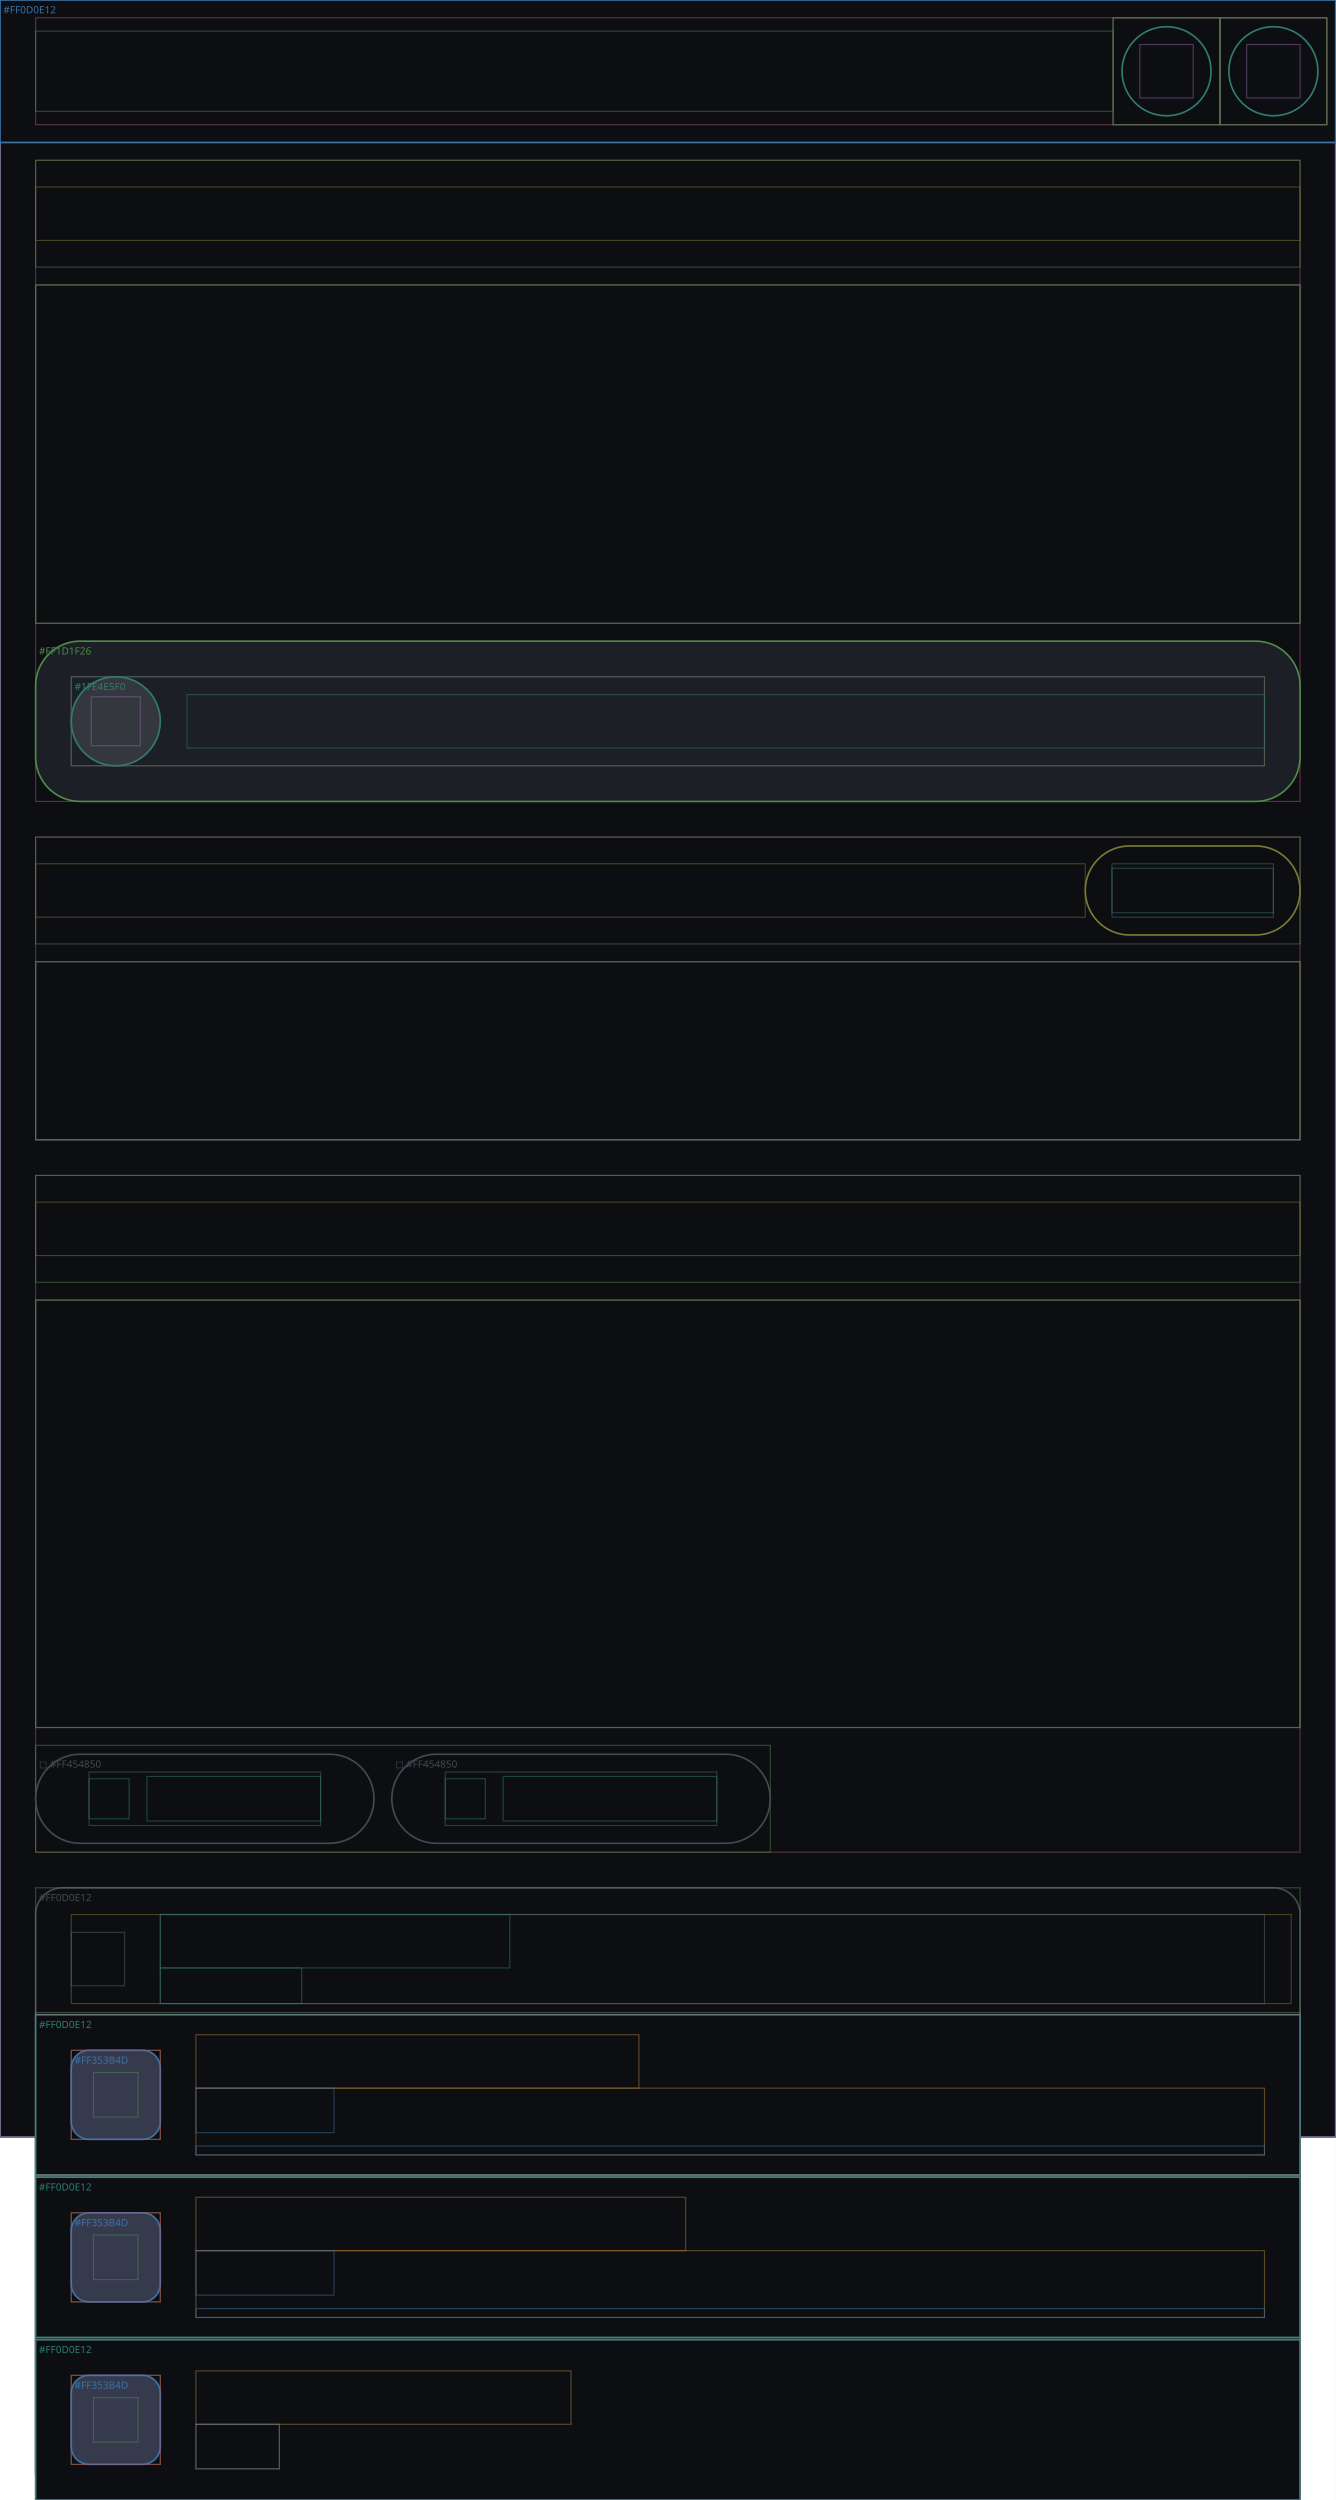
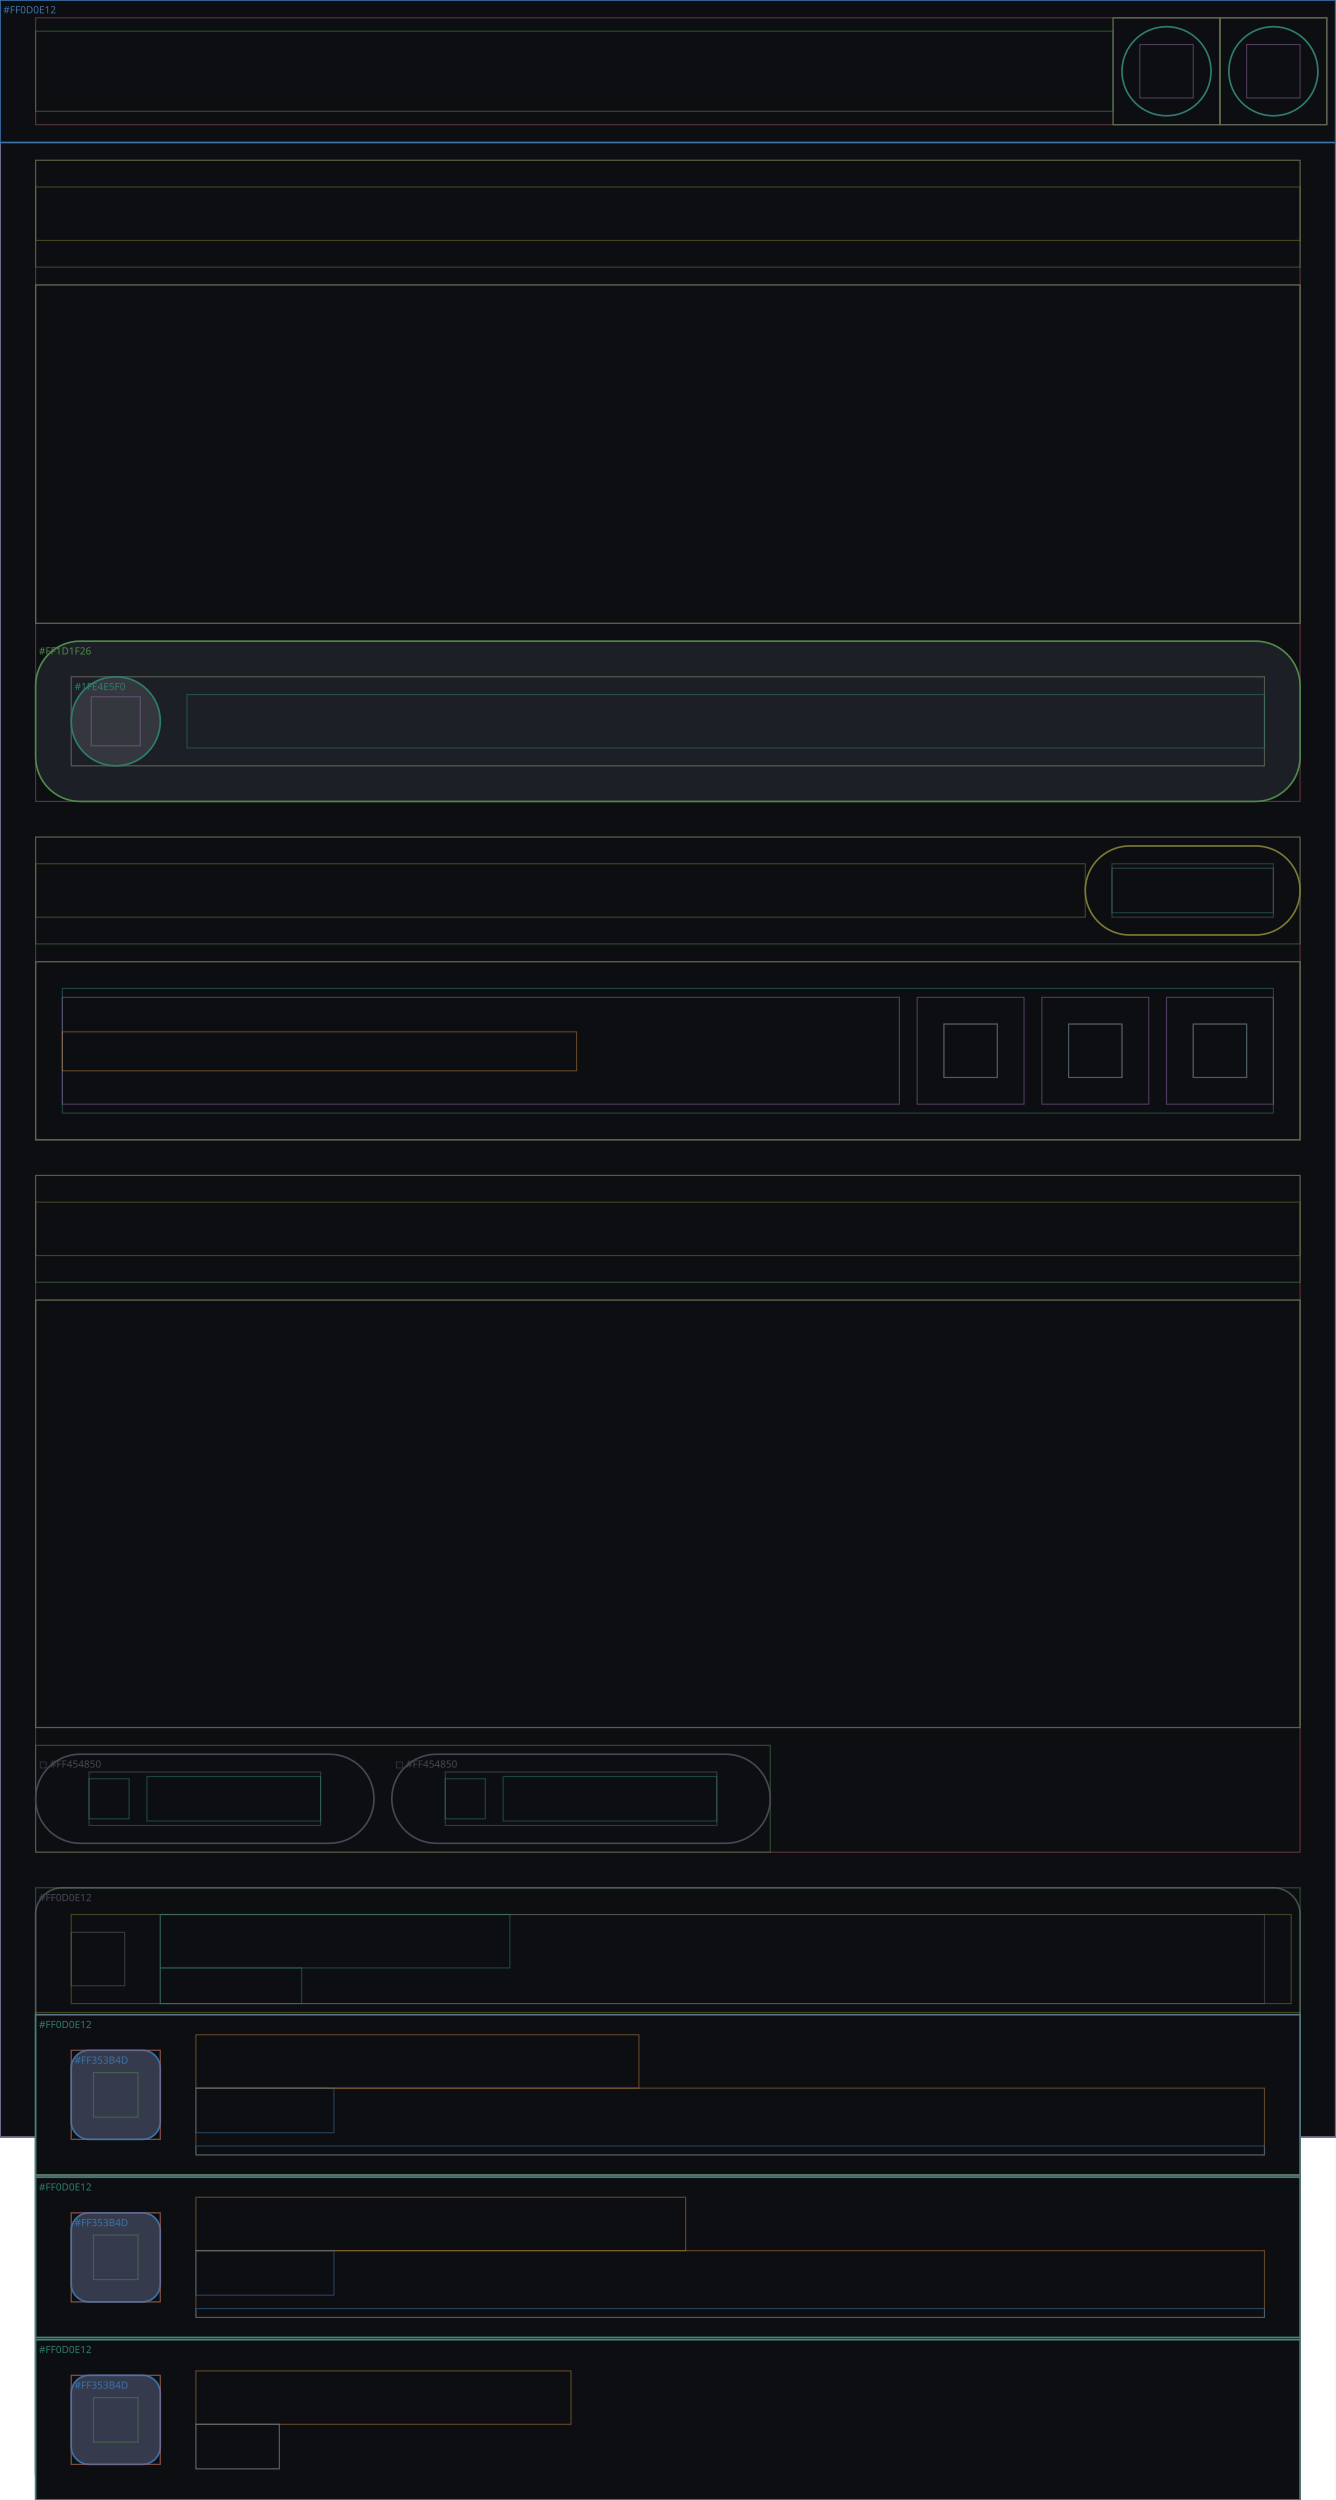
<svg xmlns="http://www.w3.org/2000/svg" viewBox="0 0 1200 2246" width="1200" height="2246" role="img" aria-label="composeApp/PlayStoreSevenInchHomeDark layout wireframe">
  <rect width="1200" height="2246" fill="#ffffff" />
  <g>
    <rect x="0" y="0" width="1200" height="1920" fill="none" fill-opacity="0" stroke="#5B6470" stroke-width="1" stroke-opacity="0.5" />
  </g>
  <g>
    <rect x="0" y="0" width="1200" height="1920" fill="none" fill-opacity="0" stroke="#2E7D6B" stroke-width="1" stroke-opacity="0.5" />
  </g>
  <g>
    <rect x="0" y="0" width="1200" height="1920" fill="#0D0E12" fill-opacity="1" stroke="#8E6BA8" stroke-width="1.5" stroke-opacity="1" />
    <text x="3" y="12" font-family="system-ui, sans-serif" font-size="9" fill="#8E6BA8">#FF0D0E12</text>
  </g>
  <g>
    <rect x="0" y="0" width="1200" height="1920" fill="none" fill-opacity="0" stroke="#B0813B" stroke-width="1" stroke-opacity="0.5" />
  </g>
  <g>
    <rect x="0" y="128" width="1200" height="1792" fill="none" fill-opacity="0" stroke="#3B72A8" stroke-width="1" stroke-opacity="0.5" />
  </g>
  <g>
    <rect x="32" y="144" width="1136" height="576" fill="none" fill-opacity="0" stroke="#A85B6B" stroke-width="1" stroke-opacity="0.5" />
  </g>
  <g>
    <rect x="32" y="144" width="1136" height="96" fill="none" fill-opacity="0" stroke="#4F8A4A" stroke-width="1" stroke-opacity="0.5" />
  </g>
  <g>
    <rect x="32" y="168" width="1136" height="48" fill="none" fill-opacity="0" stroke="#7A7A33" stroke-width="1" stroke-opacity="0.5" />
  </g>
  <g>
    <rect x="32" y="256" width="1136" height="304" fill="none" fill-opacity="0" stroke="#4F8A4A" stroke-width="1" stroke-opacity="0.5" />
  </g>
  <g>
    <rect x="32" y="256" width="1136" height="304" fill="none" fill-opacity="0" stroke="#7A7A33" stroke-width="1" stroke-opacity="0.5" />
  </g>
  <g>
    <rect x="32" y="256" width="1136" height="304" fill="none" fill-opacity="0" stroke="#5B6470" stroke-width="1" stroke-opacity="0.5" />
  </g>
  <g>
    <path d="M72,576 H1128 A40,40 0 0 1 1168,616 V680 A40,40 0 0 1 1128,720 H72 A40,40 0 0 1 32,680 V616 A40,40 0 0 1 72,576 Z" fill="#1D1F26" fill-opacity="1" stroke="#4F8A4A" stroke-width="1.5" stroke-opacity="1" />
    <text x="35" y="588" font-family="system-ui, sans-serif" font-size="9" fill="#4F8A4A">#FF1D1F26</text>
  </g>
  <g>
    <rect x="64" y="608" width="1072" height="80" fill="none" fill-opacity="0" stroke="#7A7A33" stroke-width="1" stroke-opacity="0.5" />
  </g>
  <g>
    <rect x="64" y="608" width="1072" height="80" fill="none" fill-opacity="0" stroke="#5B6470" stroke-width="1" stroke-opacity="0.5" />
  </g>
  <g>
    <path d="M104,608 H104 A40,40 0 0 1 144,648 V648 A40,40 0 0 1 104,688 H104 A40,40 0 0 1 64,648 V648 A40,40 0 0 1 104,608 Z" fill="#E4E5F0" fill-opacity="0.122" stroke="#2E7D6B" stroke-width="1.5" stroke-opacity="1" />
    <text x="67" y="620" font-family="system-ui, sans-serif" font-size="9" fill="#2E7D6B">#1FE4E5F0</text>
  </g>
  <g>
    <rect x="82" y="626" width="44" height="44" fill="none" fill-opacity="0" stroke="#8E6BA8" stroke-width="1" stroke-opacity="0.5" />
  </g>
  <g>
    <rect x="168" y="624" width="968" height="48" fill="none" fill-opacity="0" stroke="#2E7D6B" stroke-width="1" stroke-opacity="0.5" />
  </g>
  <g>
    <rect x="32" y="752" width="1136" height="272" fill="none" fill-opacity="0" stroke="#A85B6B" stroke-width="1" stroke-opacity="0.5" />
  </g>
  <g>
    <rect x="32" y="752" width="1136" height="96" fill="none" fill-opacity="0" stroke="#4F8A4A" stroke-width="1" stroke-opacity="0.5" />
  </g>
  <g>
    <rect x="32" y="776" width="943" height="48" fill="none" fill-opacity="0" stroke="#7A7A33" stroke-width="1" stroke-opacity="0.5" />
  </g>
  <g>
    <path d="M1015,760 H1128 A40,40 0 0 1 1168,800 V800 A40,40 0 0 1 1128,840 H1015 A40,40 0 0 1 975,800 V800 A40,40 0 0 1 1015,760 Z" fill="none" fill-opacity="0" stroke="#7A7A33" stroke-width="1.5" stroke-opacity="1" />
  </g>
  <g>
    <rect x="999" y="776" width="145" height="48" fill="none" fill-opacity="0" stroke="#5B6470" stroke-width="1" stroke-opacity="0.5" />
  </g>
  <g>
    <rect x="999" y="780" width="145" height="40" fill="none" fill-opacity="0" stroke="#2E7D6B" stroke-width="1" stroke-opacity="0.5" />
  </g>
  <g>
    <rect x="32" y="864" width="1136" height="160" fill="none" fill-opacity="0" stroke="#4F8A4A" stroke-width="1" stroke-opacity="0.5" />
  </g>
  <g>
    <rect x="32" y="864" width="1136" height="160" fill="none" fill-opacity="0" stroke="#7A7A33" stroke-width="1" stroke-opacity="0.5" />
  </g>
  <g>
    <rect x="32" y="864" width="1136" height="160" fill="none" fill-opacity="0" stroke="#5B6470" stroke-width="1" stroke-opacity="0.5" />
  </g>
  <g>
+     <rect x="56" y="888" width="1088" height="112" fill="none" fill-opacity="0" stroke="#2E7D6B" stroke-width="1" stroke-opacity="0.5" />
+   </g>
+   <g>
+     <rect x="56" y="896" width="752" height="96" fill="none" fill-opacity="0" stroke="#8E6BA8" stroke-width="1" stroke-opacity="0.5" />
+   </g>
+   <g>
+     <rect x="56" y="927" width="462" height="35" fill="none" fill-opacity="0" stroke="#B0813B" stroke-width="1" stroke-opacity="0.5" />
+   </g>
+   <g>
+     <rect x="824" y="896" width="96" height="96" fill="none" fill-opacity="0" stroke="#8E6BA8" stroke-width="1" stroke-opacity="0.5" />
+   </g>
+   <g>
+     <rect x="848" y="920" width="48" height="48" fill="none" fill-opacity="0" stroke="#B0813B" stroke-width="1" stroke-opacity="0.5" />
+   </g>
+   <g>
+     <rect x="848" y="920" width="48" height="48" fill="none" fill-opacity="0" stroke="#3B72A8" stroke-width="1" stroke-opacity="0.5" />
+   </g>
+   <g>
+     <rect x="936" y="896" width="96" height="96" fill="none" fill-opacity="0" stroke="#8E6BA8" stroke-width="1" stroke-opacity="0.5" />
+   </g>
+   <g>
+     <rect x="960" y="920" width="48" height="48" fill="none" fill-opacity="0" stroke="#B0813B" stroke-width="1" stroke-opacity="0.5" />
+   </g>
+   <g>
+     <rect x="960" y="920" width="48" height="48" fill="none" fill-opacity="0" stroke="#3B72A8" stroke-width="1" stroke-opacity="0.5" />
+   </g>
+   <g>
+     <rect x="1048" y="896" width="96" height="96" fill="none" fill-opacity="0" stroke="#8E6BA8" stroke-width="1" stroke-opacity="0.5" />
+   </g>
+   <g>
+     <rect x="1072" y="920" width="48" height="48" fill="none" fill-opacity="0" stroke="#B0813B" stroke-width="1" stroke-opacity="0.5" />
+   </g>
+   <g>
+     <rect x="1072" y="920" width="48" height="48" fill="none" fill-opacity="0" stroke="#3B72A8" stroke-width="1" stroke-opacity="0.5" />
+   </g>
+   <g>
    <rect x="32" y="1056" width="1136" height="608" fill="none" fill-opacity="0" stroke="#A85B6B" stroke-width="1" stroke-opacity="0.5" />
  </g>
  <g>
    <rect x="32" y="1056" width="1136" height="96" fill="none" fill-opacity="0" stroke="#4F8A4A" stroke-width="1" stroke-opacity="0.5" />
  </g>
  <g>
    <rect x="32" y="1080" width="1136" height="48" fill="none" fill-opacity="0" stroke="#7A7A33" stroke-width="1" stroke-opacity="0.5" />
  </g>
  <g>
    <rect x="32" y="1168" width="1136" height="384" fill="none" fill-opacity="0" stroke="#4F8A4A" stroke-width="1" stroke-opacity="0.5" />
  </g>
  <g>
    <rect x="32" y="1168" width="1136" height="384" fill="none" fill-opacity="0" stroke="#7A7A33" stroke-width="1" stroke-opacity="0.5" />
  </g>
  <g>
    <rect x="32" y="1168" width="1136" height="384" fill="none" fill-opacity="0" stroke="#5B6470" stroke-width="1" stroke-opacity="0.5" />
  </g>
  <g>
    <rect x="32" y="1568" width="660" height="96" fill="none" fill-opacity="0" stroke="#4F8A4A" stroke-width="1" stroke-opacity="0.5" />
  </g>
  <g>
    <path d="M72,1576 H296 A40,40 0 0 1 336,1616 V1616 A40,40 0 0 1 296,1656 H72 A40,40 0 0 1 32,1616 V1616 A40,40 0 0 1 72,1576 Z" fill="none" fill-opacity="0" stroke="#454850" stroke-width="1.5" stroke-opacity="1" />
    <text x="35" y="1588" font-family="system-ui, sans-serif" font-size="9" fill="#454850">◻ #FF454850</text>
  </g>
  <g>
    <rect x="80" y="1592" width="208" height="48" fill="none" fill-opacity="0" stroke="#5B6470" stroke-width="1" stroke-opacity="0.5" />
  </g>
  <g>
    <rect x="80" y="1598" width="36" height="36" fill="none" fill-opacity="0" stroke="#2E7D6B" stroke-width="1" stroke-opacity="0.5" />
  </g>
  <g>
    <rect x="132" y="1596" width="156" height="40" fill="none" fill-opacity="0" stroke="#2E7D6B" stroke-width="1" stroke-opacity="0.5" />
  </g>
  <g>
    <path d="M392,1576 H652 A40,40 0 0 1 692,1616 V1616 A40,40 0 0 1 652,1656 H392 A40,40 0 0 1 352,1616 V1616 A40,40 0 0 1 392,1576 Z" fill="none" fill-opacity="0" stroke="#454850" stroke-width="1.5" stroke-opacity="1" />
    <text x="355" y="1588" font-family="system-ui, sans-serif" font-size="9" fill="#454850">◻ #FF454850</text>
  </g>
  <g>
    <rect x="400" y="1592" width="244" height="48" fill="none" fill-opacity="0" stroke="#5B6470" stroke-width="1" stroke-opacity="0.5" />
  </g>
  <g>
    <rect x="400" y="1598" width="36" height="36" fill="none" fill-opacity="0" stroke="#2E7D6B" stroke-width="1" stroke-opacity="0.5" />
  </g>
  <g>
    <rect x="452" y="1596" width="192" height="40" fill="none" fill-opacity="0" stroke="#2E7D6B" stroke-width="1" stroke-opacity="0.5" />
  </g>
  <g>
    <path d="M56,1696 H1144 A24,24 0 0 1 1168,1720 V2222 A24,24 0 0 1 1144,2246 H56 A24,24 0 0 1 32,2222 V1720 A24,24 0 0 1 56,1696 Z" fill="#0D0E12" fill-opacity="1" stroke="#454850" stroke-width="1.5" stroke-opacity="1" />
    <text x="35" y="1708" font-family="system-ui, sans-serif" font-size="9" fill="#454850">#FF0D0E12</text>
  </g>
  <g>
    <rect x="32" y="1696" width="1136" height="550" fill="none" fill-opacity="0" stroke="#4F8A4A" stroke-width="1" stroke-opacity="0.5" />
  </g>
  <g>
    <rect x="64" y="1720" width="1096" height="80" fill="none" fill-opacity="0" stroke="#7A7A33" stroke-width="1" stroke-opacity="0.5" />
  </g>
  <g>
    <rect x="64" y="1736" width="48" height="48" fill="none" fill-opacity="0" stroke="#5B6470" stroke-width="1" stroke-opacity="0.5" />
  </g>
  <g>
    <rect x="144" y="1720" width="992" height="80" fill="none" fill-opacity="0" stroke="#5B6470" stroke-width="1" stroke-opacity="0.5" />
  </g>
  <g>
    <rect x="144" y="1720" width="314" height="48" fill="none" fill-opacity="0" stroke="#2E7D6B" stroke-width="1" stroke-opacity="0.5" />
  </g>
  <g>
    <rect x="144" y="1768" width="127" height="32" fill="none" fill-opacity="0" stroke="#2E7D6B" stroke-width="1" stroke-opacity="0.5" />
  </g>
  <g>
    <rect x="32" y="1808" width="1136" height="2" fill="none" fill-opacity="0" stroke="#7A7A33" stroke-width="1" stroke-opacity="0.5" />
  </g>
  <g>
    <rect x="32" y="1810" width="1136" height="144" fill="none" fill-opacity="0" stroke="#7A7A33" stroke-width="1" stroke-opacity="0.5" />
  </g>
  <g>
    <rect x="32" y="1810" width="1136" height="144" fill="none" fill-opacity="0" stroke="#5B6470" stroke-width="1" stroke-opacity="0.5" />
  </g>
  <g>
    <rect x="80" y="1810" width="1040" height="144" fill="none" fill-opacity="0" stroke="#2E7D6B" stroke-width="1" stroke-opacity="0.5" />
  </g>
  <g>
    <rect x="32" y="1810" width="1136" height="144" fill="none" fill-opacity="0" stroke="#5B6470" stroke-width="1" stroke-opacity="0.5" />
  </g>
  <g>
    <rect x="32" y="1810" width="1136" height="144" fill="#0D0E12" fill-opacity="1" stroke="#2E7D6B" stroke-width="1.5" stroke-opacity="1" />
    <text x="35" y="1822" font-family="system-ui, sans-serif" font-size="9" fill="#2E7D6B">#FF0D0E12</text>
  </g>
  <g>
    <rect x="32" y="1810" width="1136" height="144" fill="none" fill-opacity="0" stroke="#8E6BA8" stroke-width="1" stroke-opacity="0.5" />
  </g>
  <g>
    <rect x="64" y="1842" width="80" height="80" fill="none" fill-opacity="0" stroke="#B0813B" stroke-width="1" stroke-opacity="0.5" />
  </g>
  <g>
    <path d="M80,1842 H128 A16,16 0 0 1 144,1858 V1906 A16,16 0 0 1 128,1922 H80 A16,16 0 0 1 64,1906 V1858 A16,16 0 0 1 80,1842 Z" fill="#353B4D" fill-opacity="1" stroke="#3B72A8" stroke-width="1.5" stroke-opacity="1" />
    <text x="67" y="1854" font-family="system-ui, sans-serif" font-size="9" fill="#3B72A8">#FF353B4D</text>
  </g>
  <g>
    <rect x="64" y="1842" width="80" height="80" fill="none" fill-opacity="0" stroke="#A85B6B" stroke-width="1" stroke-opacity="0.5" />
  </g>
  <g>
    <rect x="84" y="1862" width="40" height="40" fill="none" fill-opacity="0" stroke="#4F8A4A" stroke-width="1" stroke-opacity="0.5" />
  </g>
  <g>
    <rect x="176" y="1828" width="398" height="48" fill="none" fill-opacity="0" stroke="#B0813B" stroke-width="1" stroke-opacity="0.5" />
  </g>
  <g>
    <rect x="176" y="1876" width="960" height="60" fill="none" fill-opacity="0" stroke="#B0813B" stroke-width="1" stroke-opacity="0.5" />
  </g>
  <g>
    <rect x="176" y="1876" width="124" height="40" fill="none" fill-opacity="0" stroke="#3B72A8" stroke-width="1" stroke-opacity="0.5" />
  </g>
  <g>
    <rect x="176" y="1928" width="960" height="8" fill="none" fill-opacity="0" stroke="#3B72A8" stroke-width="1" stroke-opacity="0.5" />
  </g>
  <g>
    <rect x="32" y="1954" width="1136" height="2" fill="none" fill-opacity="0" stroke="#7A7A33" stroke-width="1" stroke-opacity="0.5" />
  </g>
  <g>
    <rect x="32" y="1956" width="1136" height="144" fill="none" fill-opacity="0" stroke="#7A7A33" stroke-width="1" stroke-opacity="0.5" />
  </g>
  <g>
    <rect x="32" y="1956" width="1136" height="144" fill="none" fill-opacity="0" stroke="#5B6470" stroke-width="1" stroke-opacity="0.5" />
  </g>
  <g>
    <rect x="80" y="1956" width="1040" height="144" fill="none" fill-opacity="0" stroke="#2E7D6B" stroke-width="1" stroke-opacity="0.5" />
  </g>
  <g>
    <rect x="32" y="1956" width="1136" height="144" fill="none" fill-opacity="0" stroke="#5B6470" stroke-width="1" stroke-opacity="0.5" />
  </g>
  <g>
    <rect x="32" y="1956" width="1136" height="144" fill="#0D0E12" fill-opacity="1" stroke="#2E7D6B" stroke-width="1.5" stroke-opacity="1" />
    <text x="35" y="1968" font-family="system-ui, sans-serif" font-size="9" fill="#2E7D6B">#FF0D0E12</text>
  </g>
  <g>
    <rect x="32" y="1956" width="1136" height="144" fill="none" fill-opacity="0" stroke="#8E6BA8" stroke-width="1" stroke-opacity="0.5" />
  </g>
  <g>
    <rect x="64" y="1988" width="80" height="80" fill="none" fill-opacity="0" stroke="#B0813B" stroke-width="1" stroke-opacity="0.5" />
  </g>
  <g>
    <path d="M80,1988 H128 A16,16 0 0 1 144,2004 V2052 A16,16 0 0 1 128,2068 H80 A16,16 0 0 1 64,2052 V2004 A16,16 0 0 1 80,1988 Z" fill="#353B4D" fill-opacity="1" stroke="#3B72A8" stroke-width="1.5" stroke-opacity="1" />
    <text x="67" y="2000" font-family="system-ui, sans-serif" font-size="9" fill="#3B72A8">#FF353B4D</text>
  </g>
  <g>
    <rect x="64" y="1988" width="80" height="80" fill="none" fill-opacity="0" stroke="#A85B6B" stroke-width="1" stroke-opacity="0.5" />
  </g>
  <g>
    <rect x="84" y="2008" width="40" height="40" fill="none" fill-opacity="0" stroke="#4F8A4A" stroke-width="1" stroke-opacity="0.5" />
  </g>
  <g>
    <rect x="176" y="1974" width="440" height="48" fill="none" fill-opacity="0" stroke="#B0813B" stroke-width="1" stroke-opacity="0.5" />
  </g>
  <g>
    <rect x="176" y="2022" width="960" height="60" fill="none" fill-opacity="0" stroke="#B0813B" stroke-width="1" stroke-opacity="0.5" />
  </g>
  <g>
    <rect x="176" y="2022" width="124" height="40" fill="none" fill-opacity="0" stroke="#3B72A8" stroke-width="1" stroke-opacity="0.5" />
  </g>
  <g>
    <rect x="176" y="2074" width="960" height="8" fill="none" fill-opacity="0" stroke="#3B72A8" stroke-width="1" stroke-opacity="0.5" />
  </g>
  <g>
    <rect x="32" y="2100" width="1136" height="2" fill="none" fill-opacity="0" stroke="#7A7A33" stroke-width="1" stroke-opacity="0.5" />
  </g>
  <g>
    <rect x="32" y="2102" width="1136" height="144" fill="none" fill-opacity="0" stroke="#7A7A33" stroke-width="1" stroke-opacity="0.5" />
  </g>
  <g>
    <rect x="32" y="2102" width="1136" height="144" fill="none" fill-opacity="0" stroke="#5B6470" stroke-width="1" stroke-opacity="0.5" />
  </g>
  <g>
    <rect x="80" y="2102" width="1040" height="144" fill="none" fill-opacity="0" stroke="#2E7D6B" stroke-width="1" stroke-opacity="0.5" />
  </g>
  <g>
    <rect x="32" y="2102" width="1136" height="144" fill="none" fill-opacity="0" stroke="#5B6470" stroke-width="1" stroke-opacity="0.5" />
  </g>
  <g>
    <rect x="32" y="2102" width="1136" height="144" fill="#0D0E12" fill-opacity="1" stroke="#2E7D6B" stroke-width="1.5" stroke-opacity="1" />
    <text x="35" y="2114" font-family="system-ui, sans-serif" font-size="9" fill="#2E7D6B">#FF0D0E12</text>
  </g>
  <g>
    <rect x="32" y="2102" width="1136" height="144" fill="none" fill-opacity="0" stroke="#8E6BA8" stroke-width="1" stroke-opacity="0.5" />
  </g>
  <g>
    <rect x="64" y="2134" width="80" height="80" fill="none" fill-opacity="0" stroke="#B0813B" stroke-width="1" stroke-opacity="0.5" />
  </g>
  <g>
    <path d="M80,2134 H128 A16,16 0 0 1 144,2150 V2198 A16,16 0 0 1 128,2214 H80 A16,16 0 0 1 64,2198 V2150 A16,16 0 0 1 80,2134 Z" fill="#353B4D" fill-opacity="1" stroke="#3B72A8" stroke-width="1.5" stroke-opacity="1" />
    <text x="67" y="2146" font-family="system-ui, sans-serif" font-size="9" fill="#3B72A8">#FF353B4D</text>
  </g>
  <g>
    <rect x="64" y="2134" width="80" height="80" fill="none" fill-opacity="0" stroke="#A85B6B" stroke-width="1" stroke-opacity="0.5" />
  </g>
  <g>
    <rect x="84" y="2154" width="40" height="40" fill="none" fill-opacity="0" stroke="#4F8A4A" stroke-width="1" stroke-opacity="0.5" />
  </g>
  <g>
    <rect x="176" y="2130" width="337" height="48" fill="none" fill-opacity="0" stroke="#B0813B" stroke-width="1" stroke-opacity="0.5" />
  </g>
  <g>
    <rect x="176" y="2178" width="75" height="40" fill="none" fill-opacity="0" stroke="#B0813B" stroke-width="1" stroke-opacity="0.5" />
  </g>
  <g>
    <rect x="176" y="2178" width="75" height="40" fill="none" fill-opacity="0" stroke="#3B72A8" stroke-width="1" stroke-opacity="0.5" />
  </g>
  <g>
    <rect x="0" y="0" width="1200" height="128" fill="#0D0E12" fill-opacity="1" stroke="#3B72A8" stroke-width="1.5" stroke-opacity="1" />
    <text x="3" y="12" font-family="system-ui, sans-serif" font-size="9" fill="#3B72A8">#FF0D0E12</text>
  </g>
  <g>
    <rect x="32" y="16" width="1160" height="96" fill="none" fill-opacity="0" stroke="#A85B6B" stroke-width="1" stroke-opacity="0.5" />
  </g>
  <g>
    <rect x="32" y="28" width="968" height="72" fill="none" fill-opacity="0" stroke="#4F8A4A" stroke-width="1" stroke-opacity="0.5" />
  </g>
  <g>
    <rect x="1000" y="16" width="96" height="96" fill="none" fill-opacity="0" stroke="#4F8A4A" stroke-width="1" stroke-opacity="0.5" />
  </g>
  <g>
    <rect x="1000" y="16" width="96" height="96" fill="none" fill-opacity="0" stroke="#7A7A33" stroke-width="1" stroke-opacity="0.5" />
  </g>
  <g>
    <rect x="1000" y="16" width="96" height="96" fill="none" fill-opacity="0" stroke="#5B6470" stroke-width="1" stroke-opacity="0.5" />
  </g>
  <g>
    <path d="M1048,24 H1048 A40,40 0 0 1 1088,64 V64 A40,40 0 0 1 1048,104 H1048 A40,40 0 0 1 1008,64 V64 A40,40 0 0 1 1048,24 Z" fill="none" fill-opacity="0" stroke="#2E7D6B" stroke-width="1.5" stroke-opacity="1" />
  </g>
  <g>
    <rect x="1024" y="40" width="48" height="48" fill="none" fill-opacity="0" stroke="#8E6BA8" stroke-width="1" stroke-opacity="0.5" />
  </g>
  <g>
    <rect x="1096" y="16" width="96" height="96" fill="none" fill-opacity="0" stroke="#4F8A4A" stroke-width="1" stroke-opacity="0.5" />
  </g>
  <g>
    <rect x="1096" y="16" width="96" height="96" fill="none" fill-opacity="0" stroke="#7A7A33" stroke-width="1" stroke-opacity="0.5" />
  </g>
  <g>
    <rect x="1096" y="16" width="96" height="96" fill="none" fill-opacity="0" stroke="#5B6470" stroke-width="1" stroke-opacity="0.5" />
  </g>
  <g>
    <path d="M1144,24 H1144 A40,40 0 0 1 1184,64 V64 A40,40 0 0 1 1144,104 H1144 A40,40 0 0 1 1104,64 V64 A40,40 0 0 1 1144,24 Z" fill="none" fill-opacity="0" stroke="#2E7D6B" stroke-width="1.5" stroke-opacity="1" />
  </g>
  <g>
    <rect x="1120" y="40" width="48" height="48" fill="none" fill-opacity="0" stroke="#8E6BA8" stroke-width="1" stroke-opacity="0.5" />
  </g>
</svg>
